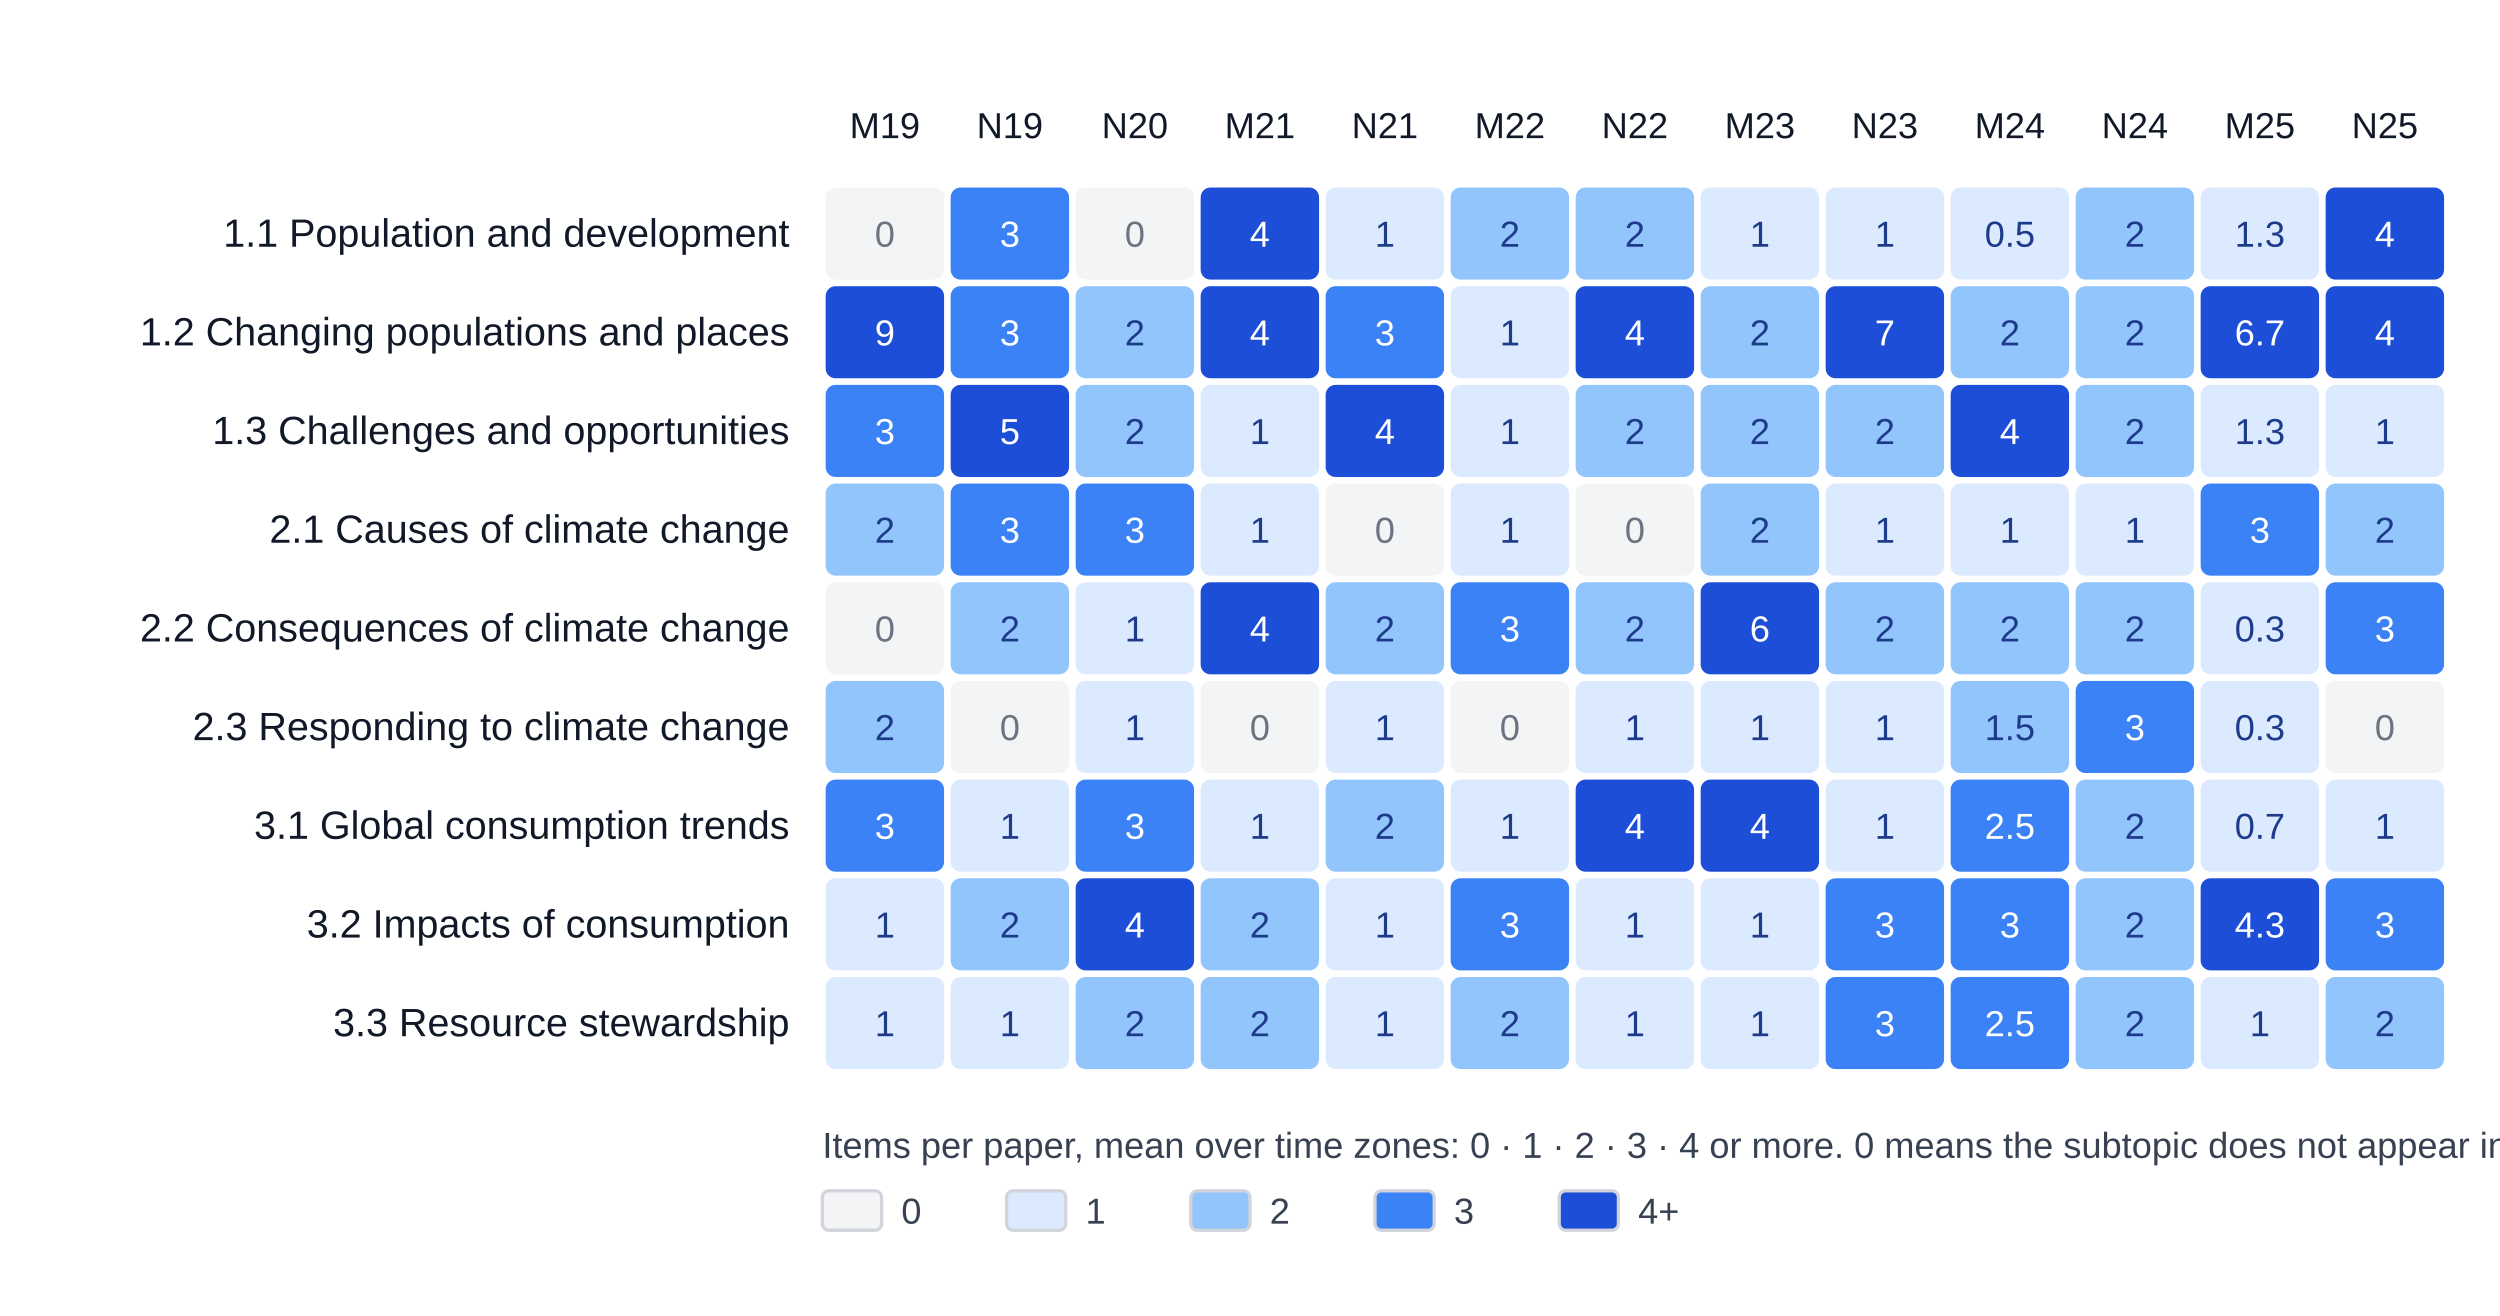
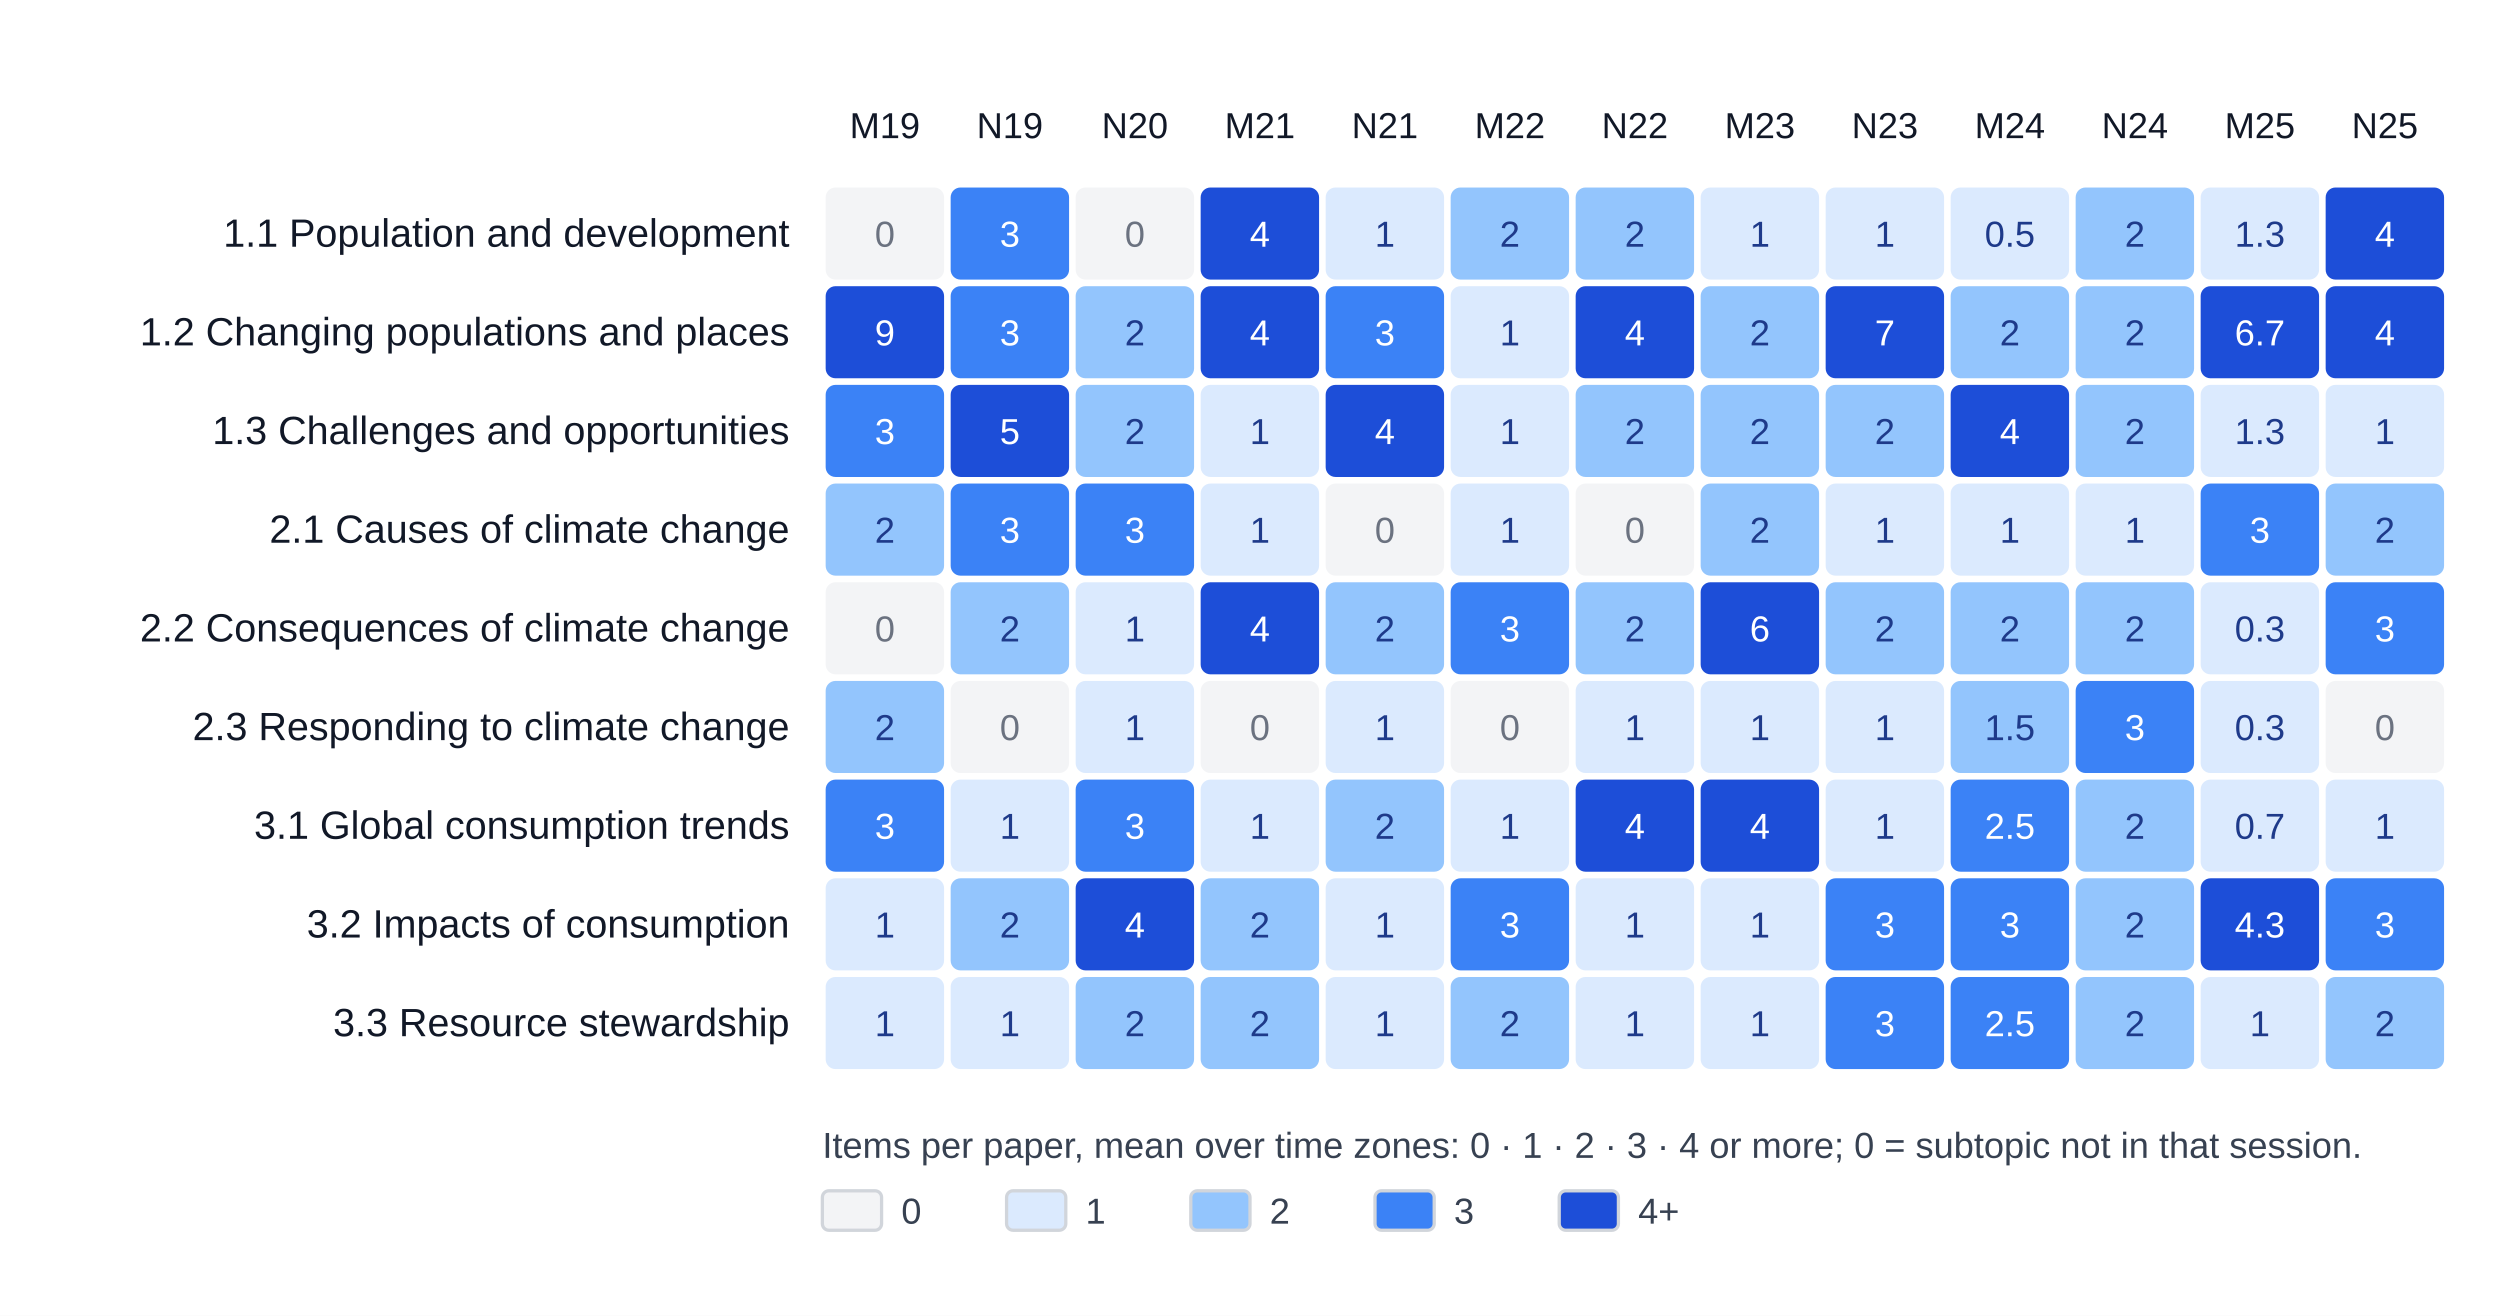
<svg xmlns="http://www.w3.org/2000/svg" viewBox="0 0 760 400" role="img" aria-labelledby="pp2-title pp2-desc" font-family="Arial, Helvetica, sans-serif">
  <rect x="0" y="0" width="760" height="400" fill="#ffffff" />
  <text x="269.0" y="42" font-size="11" text-anchor="middle" fill="#111827">M19</text>
  <text x="307.0" y="42" font-size="11" text-anchor="middle" fill="#111827">N19</text>
  <text x="345.0" y="42" font-size="11" text-anchor="middle" fill="#111827">N20</text>
  <text x="383.0" y="42" font-size="11" text-anchor="middle" fill="#111827">M21</text>
  <text x="421.0" y="42" font-size="11" text-anchor="middle" fill="#111827">N21</text>
  <text x="459.0" y="42" font-size="11" text-anchor="middle" fill="#111827">M22</text>
  <text x="497.0" y="42" font-size="11" text-anchor="middle" fill="#111827">N22</text>
  <text x="535.0" y="42" font-size="11" text-anchor="middle" fill="#111827">M23</text>
  <text x="573.0" y="42" font-size="11" text-anchor="middle" fill="#111827">N23</text>
  <text x="611.0" y="42" font-size="11" text-anchor="middle" fill="#111827">M24</text>
  <text x="649.0" y="42" font-size="11" text-anchor="middle" fill="#111827">N24</text>
  <text x="687.0" y="42" font-size="11" text-anchor="middle" fill="#111827">M25</text>
  <text x="725.0" y="42" font-size="11" text-anchor="middle" fill="#111827">N25</text>
  <text x="240" y="75.0" font-size="12" text-anchor="end" fill="#111827">1.1 Population and development</text>
  <rect x="251" y="57" width="36" height="28" rx="3" fill="#f3f4f6" />
  <text x="269.0" y="75.0" font-size="11" text-anchor="middle" fill="#6b7280">0</text>
  <rect x="289" y="57" width="36" height="28" rx="3" fill="#3b82f6" />
  <text x="307.0" y="75.0" font-size="11" text-anchor="middle" fill="#ffffff">3</text>
  <rect x="327" y="57" width="36" height="28" rx="3" fill="#f3f4f6" />
  <text x="345.0" y="75.0" font-size="11" text-anchor="middle" fill="#6b7280">0</text>
  <rect x="365" y="57" width="36" height="28" rx="3" fill="#1d4ed8" />
  <text x="383.0" y="75.0" font-size="11" text-anchor="middle" fill="#ffffff">4</text>
  <rect x="403" y="57" width="36" height="28" rx="3" fill="#dbeafe" />
  <text x="421.0" y="75.0" font-size="11" text-anchor="middle" fill="#1e3a8a">1</text>
  <rect x="441" y="57" width="36" height="28" rx="3" fill="#93c5fd" />
  <text x="459.0" y="75.0" font-size="11" text-anchor="middle" fill="#1e3a8a">2</text>
  <rect x="479" y="57" width="36" height="28" rx="3" fill="#93c5fd" />
  <text x="497.0" y="75.0" font-size="11" text-anchor="middle" fill="#1e3a8a">2</text>
  <rect x="517" y="57" width="36" height="28" rx="3" fill="#dbeafe" />
  <text x="535.0" y="75.0" font-size="11" text-anchor="middle" fill="#1e3a8a">1</text>
  <rect x="555" y="57" width="36" height="28" rx="3" fill="#dbeafe" />
  <text x="573.0" y="75.0" font-size="11" text-anchor="middle" fill="#1e3a8a">1</text>
  <rect x="593" y="57" width="36" height="28" rx="3" fill="#dbeafe" />
  <text x="611.0" y="75.0" font-size="11" text-anchor="middle" fill="#1e3a8a">0.5</text>
  <rect x="631" y="57" width="36" height="28" rx="3" fill="#93c5fd" />
  <text x="649.0" y="75.0" font-size="11" text-anchor="middle" fill="#1e3a8a">2</text>
  <rect x="669" y="57" width="36" height="28" rx="3" fill="#dbeafe" />
  <text x="687.0" y="75.0" font-size="11" text-anchor="middle" fill="#1e3a8a">1.3</text>
  <rect x="707" y="57" width="36" height="28" rx="3" fill="#1d4ed8" />
  <text x="725.0" y="75.0" font-size="11" text-anchor="middle" fill="#ffffff">4</text>
  <text x="240" y="105.0" font-size="12" text-anchor="end" fill="#111827">1.2 Changing populations and places</text>
  <rect x="251" y="87" width="36" height="28" rx="3" fill="#1d4ed8" />
  <text x="269.0" y="105.0" font-size="11" text-anchor="middle" fill="#ffffff">9</text>
  <rect x="289" y="87" width="36" height="28" rx="3" fill="#3b82f6" />
  <text x="307.0" y="105.0" font-size="11" text-anchor="middle" fill="#ffffff">3</text>
  <rect x="327" y="87" width="36" height="28" rx="3" fill="#93c5fd" />
  <text x="345.0" y="105.0" font-size="11" text-anchor="middle" fill="#1e3a8a">2</text>
  <rect x="365" y="87" width="36" height="28" rx="3" fill="#1d4ed8" />
  <text x="383.0" y="105.0" font-size="11" text-anchor="middle" fill="#ffffff">4</text>
  <rect x="403" y="87" width="36" height="28" rx="3" fill="#3b82f6" />
  <text x="421.0" y="105.0" font-size="11" text-anchor="middle" fill="#ffffff">3</text>
  <rect x="441" y="87" width="36" height="28" rx="3" fill="#dbeafe" />
  <text x="459.0" y="105.0" font-size="11" text-anchor="middle" fill="#1e3a8a">1</text>
  <rect x="479" y="87" width="36" height="28" rx="3" fill="#1d4ed8" />
  <text x="497.0" y="105.0" font-size="11" text-anchor="middle" fill="#ffffff">4</text>
  <rect x="517" y="87" width="36" height="28" rx="3" fill="#93c5fd" />
  <text x="535.0" y="105.0" font-size="11" text-anchor="middle" fill="#1e3a8a">2</text>
  <rect x="555" y="87" width="36" height="28" rx="3" fill="#1d4ed8" />
  <text x="573.0" y="105.0" font-size="11" text-anchor="middle" fill="#ffffff">7</text>
  <rect x="593" y="87" width="36" height="28" rx="3" fill="#93c5fd" />
  <text x="611.0" y="105.0" font-size="11" text-anchor="middle" fill="#1e3a8a">2</text>
  <rect x="631" y="87" width="36" height="28" rx="3" fill="#93c5fd" />
  <text x="649.0" y="105.0" font-size="11" text-anchor="middle" fill="#1e3a8a">2</text>
  <rect x="669" y="87" width="36" height="28" rx="3" fill="#1d4ed8" />
  <text x="687.0" y="105.0" font-size="11" text-anchor="middle" fill="#ffffff">6.7</text>
  <rect x="707" y="87" width="36" height="28" rx="3" fill="#1d4ed8" />
  <text x="725.0" y="105.0" font-size="11" text-anchor="middle" fill="#ffffff">4</text>
  <text x="240" y="135.0" font-size="12" text-anchor="end" fill="#111827">1.3 Challenges and opportunities</text>
  <rect x="251" y="117" width="36" height="28" rx="3" fill="#3b82f6" />
  <text x="269.0" y="135.0" font-size="11" text-anchor="middle" fill="#ffffff">3</text>
  <rect x="289" y="117" width="36" height="28" rx="3" fill="#1d4ed8" />
  <text x="307.0" y="135.0" font-size="11" text-anchor="middle" fill="#ffffff">5</text>
  <rect x="327" y="117" width="36" height="28" rx="3" fill="#93c5fd" />
  <text x="345.0" y="135.0" font-size="11" text-anchor="middle" fill="#1e3a8a">2</text>
  <rect x="365" y="117" width="36" height="28" rx="3" fill="#dbeafe" />
  <text x="383.0" y="135.0" font-size="11" text-anchor="middle" fill="#1e3a8a">1</text>
  <rect x="403" y="117" width="36" height="28" rx="3" fill="#1d4ed8" />
  <text x="421.0" y="135.0" font-size="11" text-anchor="middle" fill="#ffffff">4</text>
  <rect x="441" y="117" width="36" height="28" rx="3" fill="#dbeafe" />
  <text x="459.0" y="135.0" font-size="11" text-anchor="middle" fill="#1e3a8a">1</text>
  <rect x="479" y="117" width="36" height="28" rx="3" fill="#93c5fd" />
  <text x="497.0" y="135.0" font-size="11" text-anchor="middle" fill="#1e3a8a">2</text>
  <rect x="517" y="117" width="36" height="28" rx="3" fill="#93c5fd" />
  <text x="535.0" y="135.0" font-size="11" text-anchor="middle" fill="#1e3a8a">2</text>
  <rect x="555" y="117" width="36" height="28" rx="3" fill="#93c5fd" />
  <text x="573.0" y="135.0" font-size="11" text-anchor="middle" fill="#1e3a8a">2</text>
  <rect x="593" y="117" width="36" height="28" rx="3" fill="#1d4ed8" />
  <text x="611.0" y="135.0" font-size="11" text-anchor="middle" fill="#ffffff">4</text>
  <rect x="631" y="117" width="36" height="28" rx="3" fill="#93c5fd" />
  <text x="649.0" y="135.0" font-size="11" text-anchor="middle" fill="#1e3a8a">2</text>
  <rect x="669" y="117" width="36" height="28" rx="3" fill="#dbeafe" />
  <text x="687.0" y="135.0" font-size="11" text-anchor="middle" fill="#1e3a8a">1.3</text>
  <rect x="707" y="117" width="36" height="28" rx="3" fill="#dbeafe" />
  <text x="725.0" y="135.0" font-size="11" text-anchor="middle" fill="#1e3a8a">1</text>
  <text x="240" y="165.0" font-size="12" text-anchor="end" fill="#111827">2.1 Causes of climate change</text>
  <rect x="251" y="147" width="36" height="28" rx="3" fill="#93c5fd" />
  <text x="269.0" y="165.0" font-size="11" text-anchor="middle" fill="#1e3a8a">2</text>
  <rect x="289" y="147" width="36" height="28" rx="3" fill="#3b82f6" />
  <text x="307.0" y="165.0" font-size="11" text-anchor="middle" fill="#ffffff">3</text>
  <rect x="327" y="147" width="36" height="28" rx="3" fill="#3b82f6" />
  <text x="345.0" y="165.0" font-size="11" text-anchor="middle" fill="#ffffff">3</text>
  <rect x="365" y="147" width="36" height="28" rx="3" fill="#dbeafe" />
  <text x="383.0" y="165.0" font-size="11" text-anchor="middle" fill="#1e3a8a">1</text>
  <rect x="403" y="147" width="36" height="28" rx="3" fill="#f3f4f6" />
  <text x="421.0" y="165.0" font-size="11" text-anchor="middle" fill="#6b7280">0</text>
  <rect x="441" y="147" width="36" height="28" rx="3" fill="#dbeafe" />
  <text x="459.0" y="165.0" font-size="11" text-anchor="middle" fill="#1e3a8a">1</text>
  <rect x="479" y="147" width="36" height="28" rx="3" fill="#f3f4f6" />
  <text x="497.0" y="165.0" font-size="11" text-anchor="middle" fill="#6b7280">0</text>
  <rect x="517" y="147" width="36" height="28" rx="3" fill="#93c5fd" />
  <text x="535.0" y="165.0" font-size="11" text-anchor="middle" fill="#1e3a8a">2</text>
  <rect x="555" y="147" width="36" height="28" rx="3" fill="#dbeafe" />
  <text x="573.0" y="165.0" font-size="11" text-anchor="middle" fill="#1e3a8a">1</text>
  <rect x="593" y="147" width="36" height="28" rx="3" fill="#dbeafe" />
  <text x="611.0" y="165.0" font-size="11" text-anchor="middle" fill="#1e3a8a">1</text>
  <rect x="631" y="147" width="36" height="28" rx="3" fill="#dbeafe" />
  <text x="649.0" y="165.0" font-size="11" text-anchor="middle" fill="#1e3a8a">1</text>
  <rect x="669" y="147" width="36" height="28" rx="3" fill="#3b82f6" />
  <text x="687.0" y="165.0" font-size="11" text-anchor="middle" fill="#ffffff">3</text>
  <rect x="707" y="147" width="36" height="28" rx="3" fill="#93c5fd" />
  <text x="725.0" y="165.0" font-size="11" text-anchor="middle" fill="#1e3a8a">2</text>
  <text x="240" y="195.0" font-size="12" text-anchor="end" fill="#111827">2.2 Consequences of climate change</text>
  <rect x="251" y="177" width="36" height="28" rx="3" fill="#f3f4f6" />
  <text x="269.0" y="195.0" font-size="11" text-anchor="middle" fill="#6b7280">0</text>
  <rect x="289" y="177" width="36" height="28" rx="3" fill="#93c5fd" />
  <text x="307.0" y="195.0" font-size="11" text-anchor="middle" fill="#1e3a8a">2</text>
  <rect x="327" y="177" width="36" height="28" rx="3" fill="#dbeafe" />
  <text x="345.0" y="195.0" font-size="11" text-anchor="middle" fill="#1e3a8a">1</text>
  <rect x="365" y="177" width="36" height="28" rx="3" fill="#1d4ed8" />
  <text x="383.0" y="195.0" font-size="11" text-anchor="middle" fill="#ffffff">4</text>
  <rect x="403" y="177" width="36" height="28" rx="3" fill="#93c5fd" />
  <text x="421.0" y="195.0" font-size="11" text-anchor="middle" fill="#1e3a8a">2</text>
  <rect x="441" y="177" width="36" height="28" rx="3" fill="#3b82f6" />
  <text x="459.0" y="195.0" font-size="11" text-anchor="middle" fill="#ffffff">3</text>
  <rect x="479" y="177" width="36" height="28" rx="3" fill="#93c5fd" />
  <text x="497.0" y="195.0" font-size="11" text-anchor="middle" fill="#1e3a8a">2</text>
  <rect x="517" y="177" width="36" height="28" rx="3" fill="#1d4ed8" />
  <text x="535.0" y="195.0" font-size="11" text-anchor="middle" fill="#ffffff">6</text>
  <rect x="555" y="177" width="36" height="28" rx="3" fill="#93c5fd" />
  <text x="573.0" y="195.0" font-size="11" text-anchor="middle" fill="#1e3a8a">2</text>
  <rect x="593" y="177" width="36" height="28" rx="3" fill="#93c5fd" />
  <text x="611.0" y="195.0" font-size="11" text-anchor="middle" fill="#1e3a8a">2</text>
  <rect x="631" y="177" width="36" height="28" rx="3" fill="#93c5fd" />
  <text x="649.0" y="195.0" font-size="11" text-anchor="middle" fill="#1e3a8a">2</text>
  <rect x="669" y="177" width="36" height="28" rx="3" fill="#dbeafe" />
  <text x="687.0" y="195.0" font-size="11" text-anchor="middle" fill="#1e3a8a">0.3</text>
  <rect x="707" y="177" width="36" height="28" rx="3" fill="#3b82f6" />
  <text x="725.0" y="195.0" font-size="11" text-anchor="middle" fill="#ffffff">3</text>
  <text x="240" y="225.0" font-size="12" text-anchor="end" fill="#111827">2.3 Responding to climate change</text>
  <rect x="251" y="207" width="36" height="28" rx="3" fill="#93c5fd" />
  <text x="269.0" y="225.0" font-size="11" text-anchor="middle" fill="#1e3a8a">2</text>
  <rect x="289" y="207" width="36" height="28" rx="3" fill="#f3f4f6" />
  <text x="307.0" y="225.0" font-size="11" text-anchor="middle" fill="#6b7280">0</text>
  <rect x="327" y="207" width="36" height="28" rx="3" fill="#dbeafe" />
  <text x="345.0" y="225.0" font-size="11" text-anchor="middle" fill="#1e3a8a">1</text>
  <rect x="365" y="207" width="36" height="28" rx="3" fill="#f3f4f6" />
  <text x="383.0" y="225.0" font-size="11" text-anchor="middle" fill="#6b7280">0</text>
  <rect x="403" y="207" width="36" height="28" rx="3" fill="#dbeafe" />
  <text x="421.0" y="225.0" font-size="11" text-anchor="middle" fill="#1e3a8a">1</text>
  <rect x="441" y="207" width="36" height="28" rx="3" fill="#f3f4f6" />
  <text x="459.0" y="225.0" font-size="11" text-anchor="middle" fill="#6b7280">0</text>
  <rect x="479" y="207" width="36" height="28" rx="3" fill="#dbeafe" />
  <text x="497.0" y="225.0" font-size="11" text-anchor="middle" fill="#1e3a8a">1</text>
  <rect x="517" y="207" width="36" height="28" rx="3" fill="#dbeafe" />
  <text x="535.0" y="225.0" font-size="11" text-anchor="middle" fill="#1e3a8a">1</text>
  <rect x="555" y="207" width="36" height="28" rx="3" fill="#dbeafe" />
  <text x="573.0" y="225.0" font-size="11" text-anchor="middle" fill="#1e3a8a">1</text>
  <rect x="593" y="207" width="36" height="28" rx="3" fill="#93c5fd" />
  <text x="611.0" y="225.0" font-size="11" text-anchor="middle" fill="#1e3a8a">1.5</text>
  <rect x="631" y="207" width="36" height="28" rx="3" fill="#3b82f6" />
  <text x="649.0" y="225.0" font-size="11" text-anchor="middle" fill="#ffffff">3</text>
  <rect x="669" y="207" width="36" height="28" rx="3" fill="#dbeafe" />
  <text x="687.0" y="225.0" font-size="11" text-anchor="middle" fill="#1e3a8a">0.3</text>
  <rect x="707" y="207" width="36" height="28" rx="3" fill="#f3f4f6" />
  <text x="725.0" y="225.0" font-size="11" text-anchor="middle" fill="#6b7280">0</text>
  <text x="240" y="255.0" font-size="12" text-anchor="end" fill="#111827">3.1 Global consumption trends</text>
  <rect x="251" y="237" width="36" height="28" rx="3" fill="#3b82f6" />
  <text x="269.0" y="255.0" font-size="11" text-anchor="middle" fill="#ffffff">3</text>
  <rect x="289" y="237" width="36" height="28" rx="3" fill="#dbeafe" />
  <text x="307.0" y="255.0" font-size="11" text-anchor="middle" fill="#1e3a8a">1</text>
  <rect x="327" y="237" width="36" height="28" rx="3" fill="#3b82f6" />
  <text x="345.0" y="255.0" font-size="11" text-anchor="middle" fill="#ffffff">3</text>
  <rect x="365" y="237" width="36" height="28" rx="3" fill="#dbeafe" />
  <text x="383.0" y="255.0" font-size="11" text-anchor="middle" fill="#1e3a8a">1</text>
  <rect x="403" y="237" width="36" height="28" rx="3" fill="#93c5fd" />
  <text x="421.0" y="255.0" font-size="11" text-anchor="middle" fill="#1e3a8a">2</text>
  <rect x="441" y="237" width="36" height="28" rx="3" fill="#dbeafe" />
  <text x="459.0" y="255.0" font-size="11" text-anchor="middle" fill="#1e3a8a">1</text>
  <rect x="479" y="237" width="36" height="28" rx="3" fill="#1d4ed8" />
  <text x="497.0" y="255.0" font-size="11" text-anchor="middle" fill="#ffffff">4</text>
  <rect x="517" y="237" width="36" height="28" rx="3" fill="#1d4ed8" />
  <text x="535.0" y="255.0" font-size="11" text-anchor="middle" fill="#ffffff">4</text>
  <rect x="555" y="237" width="36" height="28" rx="3" fill="#dbeafe" />
  <text x="573.0" y="255.0" font-size="11" text-anchor="middle" fill="#1e3a8a">1</text>
  <rect x="593" y="237" width="36" height="28" rx="3" fill="#3b82f6" />
  <text x="611.0" y="255.0" font-size="11" text-anchor="middle" fill="#ffffff">2.5</text>
  <rect x="631" y="237" width="36" height="28" rx="3" fill="#93c5fd" />
  <text x="649.0" y="255.0" font-size="11" text-anchor="middle" fill="#1e3a8a">2</text>
  <rect x="669" y="237" width="36" height="28" rx="3" fill="#dbeafe" />
  <text x="687.0" y="255.0" font-size="11" text-anchor="middle" fill="#1e3a8a">0.7</text>
  <rect x="707" y="237" width="36" height="28" rx="3" fill="#dbeafe" />
  <text x="725.0" y="255.0" font-size="11" text-anchor="middle" fill="#1e3a8a">1</text>
  <text x="240" y="285.0" font-size="12" text-anchor="end" fill="#111827">3.2 Impacts of consumption</text>
  <rect x="251" y="267" width="36" height="28" rx="3" fill="#dbeafe" />
  <text x="269.0" y="285.0" font-size="11" text-anchor="middle" fill="#1e3a8a">1</text>
  <rect x="289" y="267" width="36" height="28" rx="3" fill="#93c5fd" />
  <text x="307.0" y="285.0" font-size="11" text-anchor="middle" fill="#1e3a8a">2</text>
  <rect x="327" y="267" width="36" height="28" rx="3" fill="#1d4ed8" />
  <text x="345.0" y="285.0" font-size="11" text-anchor="middle" fill="#ffffff">4</text>
  <rect x="365" y="267" width="36" height="28" rx="3" fill="#93c5fd" />
  <text x="383.0" y="285.0" font-size="11" text-anchor="middle" fill="#1e3a8a">2</text>
  <rect x="403" y="267" width="36" height="28" rx="3" fill="#dbeafe" />
  <text x="421.0" y="285.0" font-size="11" text-anchor="middle" fill="#1e3a8a">1</text>
  <rect x="441" y="267" width="36" height="28" rx="3" fill="#3b82f6" />
  <text x="459.0" y="285.0" font-size="11" text-anchor="middle" fill="#ffffff">3</text>
  <rect x="479" y="267" width="36" height="28" rx="3" fill="#dbeafe" />
  <text x="497.0" y="285.0" font-size="11" text-anchor="middle" fill="#1e3a8a">1</text>
  <rect x="517" y="267" width="36" height="28" rx="3" fill="#dbeafe" />
  <text x="535.0" y="285.0" font-size="11" text-anchor="middle" fill="#1e3a8a">1</text>
  <rect x="555" y="267" width="36" height="28" rx="3" fill="#3b82f6" />
  <text x="573.0" y="285.0" font-size="11" text-anchor="middle" fill="#ffffff">3</text>
  <rect x="593" y="267" width="36" height="28" rx="3" fill="#3b82f6" />
  <text x="611.0" y="285.0" font-size="11" text-anchor="middle" fill="#ffffff">3</text>
  <rect x="631" y="267" width="36" height="28" rx="3" fill="#93c5fd" />
  <text x="649.0" y="285.0" font-size="11" text-anchor="middle" fill="#1e3a8a">2</text>
  <rect x="669" y="267" width="36" height="28" rx="3" fill="#1d4ed8" />
  <text x="687.0" y="285.0" font-size="11" text-anchor="middle" fill="#ffffff">4.3</text>
  <rect x="707" y="267" width="36" height="28" rx="3" fill="#3b82f6" />
  <text x="725.0" y="285.0" font-size="11" text-anchor="middle" fill="#ffffff">3</text>
  <text x="240" y="315.0" font-size="12" text-anchor="end" fill="#111827">3.3 Resource stewardship</text>
  <rect x="251" y="297" width="36" height="28" rx="3" fill="#dbeafe" />
  <text x="269.0" y="315.0" font-size="11" text-anchor="middle" fill="#1e3a8a">1</text>
  <rect x="289" y="297" width="36" height="28" rx="3" fill="#dbeafe" />
  <text x="307.0" y="315.0" font-size="11" text-anchor="middle" fill="#1e3a8a">1</text>
  <rect x="327" y="297" width="36" height="28" rx="3" fill="#93c5fd" />
  <text x="345.0" y="315.0" font-size="11" text-anchor="middle" fill="#1e3a8a">2</text>
  <rect x="365" y="297" width="36" height="28" rx="3" fill="#93c5fd" />
  <text x="383.0" y="315.0" font-size="11" text-anchor="middle" fill="#1e3a8a">2</text>
  <rect x="403" y="297" width="36" height="28" rx="3" fill="#dbeafe" />
  <text x="421.0" y="315.0" font-size="11" text-anchor="middle" fill="#1e3a8a">1</text>
  <rect x="441" y="297" width="36" height="28" rx="3" fill="#93c5fd" />
  <text x="459.0" y="315.0" font-size="11" text-anchor="middle" fill="#1e3a8a">2</text>
  <rect x="479" y="297" width="36" height="28" rx="3" fill="#dbeafe" />
  <text x="497.0" y="315.0" font-size="11" text-anchor="middle" fill="#1e3a8a">1</text>
  <rect x="517" y="297" width="36" height="28" rx="3" fill="#dbeafe" />
  <text x="535.0" y="315.0" font-size="11" text-anchor="middle" fill="#1e3a8a">1</text>
  <rect x="555" y="297" width="36" height="28" rx="3" fill="#3b82f6" />
  <text x="573.0" y="315.0" font-size="11" text-anchor="middle" fill="#ffffff">3</text>
  <rect x="593" y="297" width="36" height="28" rx="3" fill="#3b82f6" />
  <text x="611.0" y="315.0" font-size="11" text-anchor="middle" fill="#ffffff">2.5</text>
  <rect x="631" y="297" width="36" height="28" rx="3" fill="#93c5fd" />
  <text x="649.0" y="315.0" font-size="11" text-anchor="middle" fill="#1e3a8a">2</text>
  <rect x="669" y="297" width="36" height="28" rx="3" fill="#dbeafe" />
  <text x="687.0" y="315.0" font-size="11" text-anchor="middle" fill="#1e3a8a">1</text>
  <rect x="707" y="297" width="36" height="28" rx="3" fill="#93c5fd" />
  <text x="725.0" y="315.0" font-size="11" text-anchor="middle" fill="#1e3a8a">2</text>
-   <text x="250" y="352" font-size="11" fill="#374151">Items per paper, mean over time zones: 0 · 1 · 2 · 3 · 4 or more. 0 means the subtopic does not appear in that session.</text>
+   <text x="250" y="352" font-size="11" fill="#374151">Items per paper, mean over time zones: 0 · 1 · 2 · 3 · 4 or more; 0 = subtopic not in that session.</text>
  <rect x="250" y="362" width="18" height="12" rx="2" fill="#f3f4f6" stroke="#d1d5db" />
  <text x="274" y="372" font-size="11" fill="#374151">0</text>
  <rect x="306" y="362" width="18" height="12" rx="2" fill="#dbeafe" stroke="#d1d5db" />
  <text x="330" y="372" font-size="11" fill="#374151">1</text>
  <rect x="362" y="362" width="18" height="12" rx="2" fill="#93c5fd" stroke="#d1d5db" />
  <text x="386" y="372" font-size="11" fill="#374151">2</text>
  <rect x="418" y="362" width="18" height="12" rx="2" fill="#3b82f6" stroke="#d1d5db" />
  <text x="442" y="372" font-size="11" fill="#374151">3</text>
  <rect x="474" y="362" width="18" height="12" rx="2" fill="#1d4ed8" stroke="#d1d5db" />
  <text x="498" y="372" font-size="11" fill="#374151">4+</text>
</svg>
